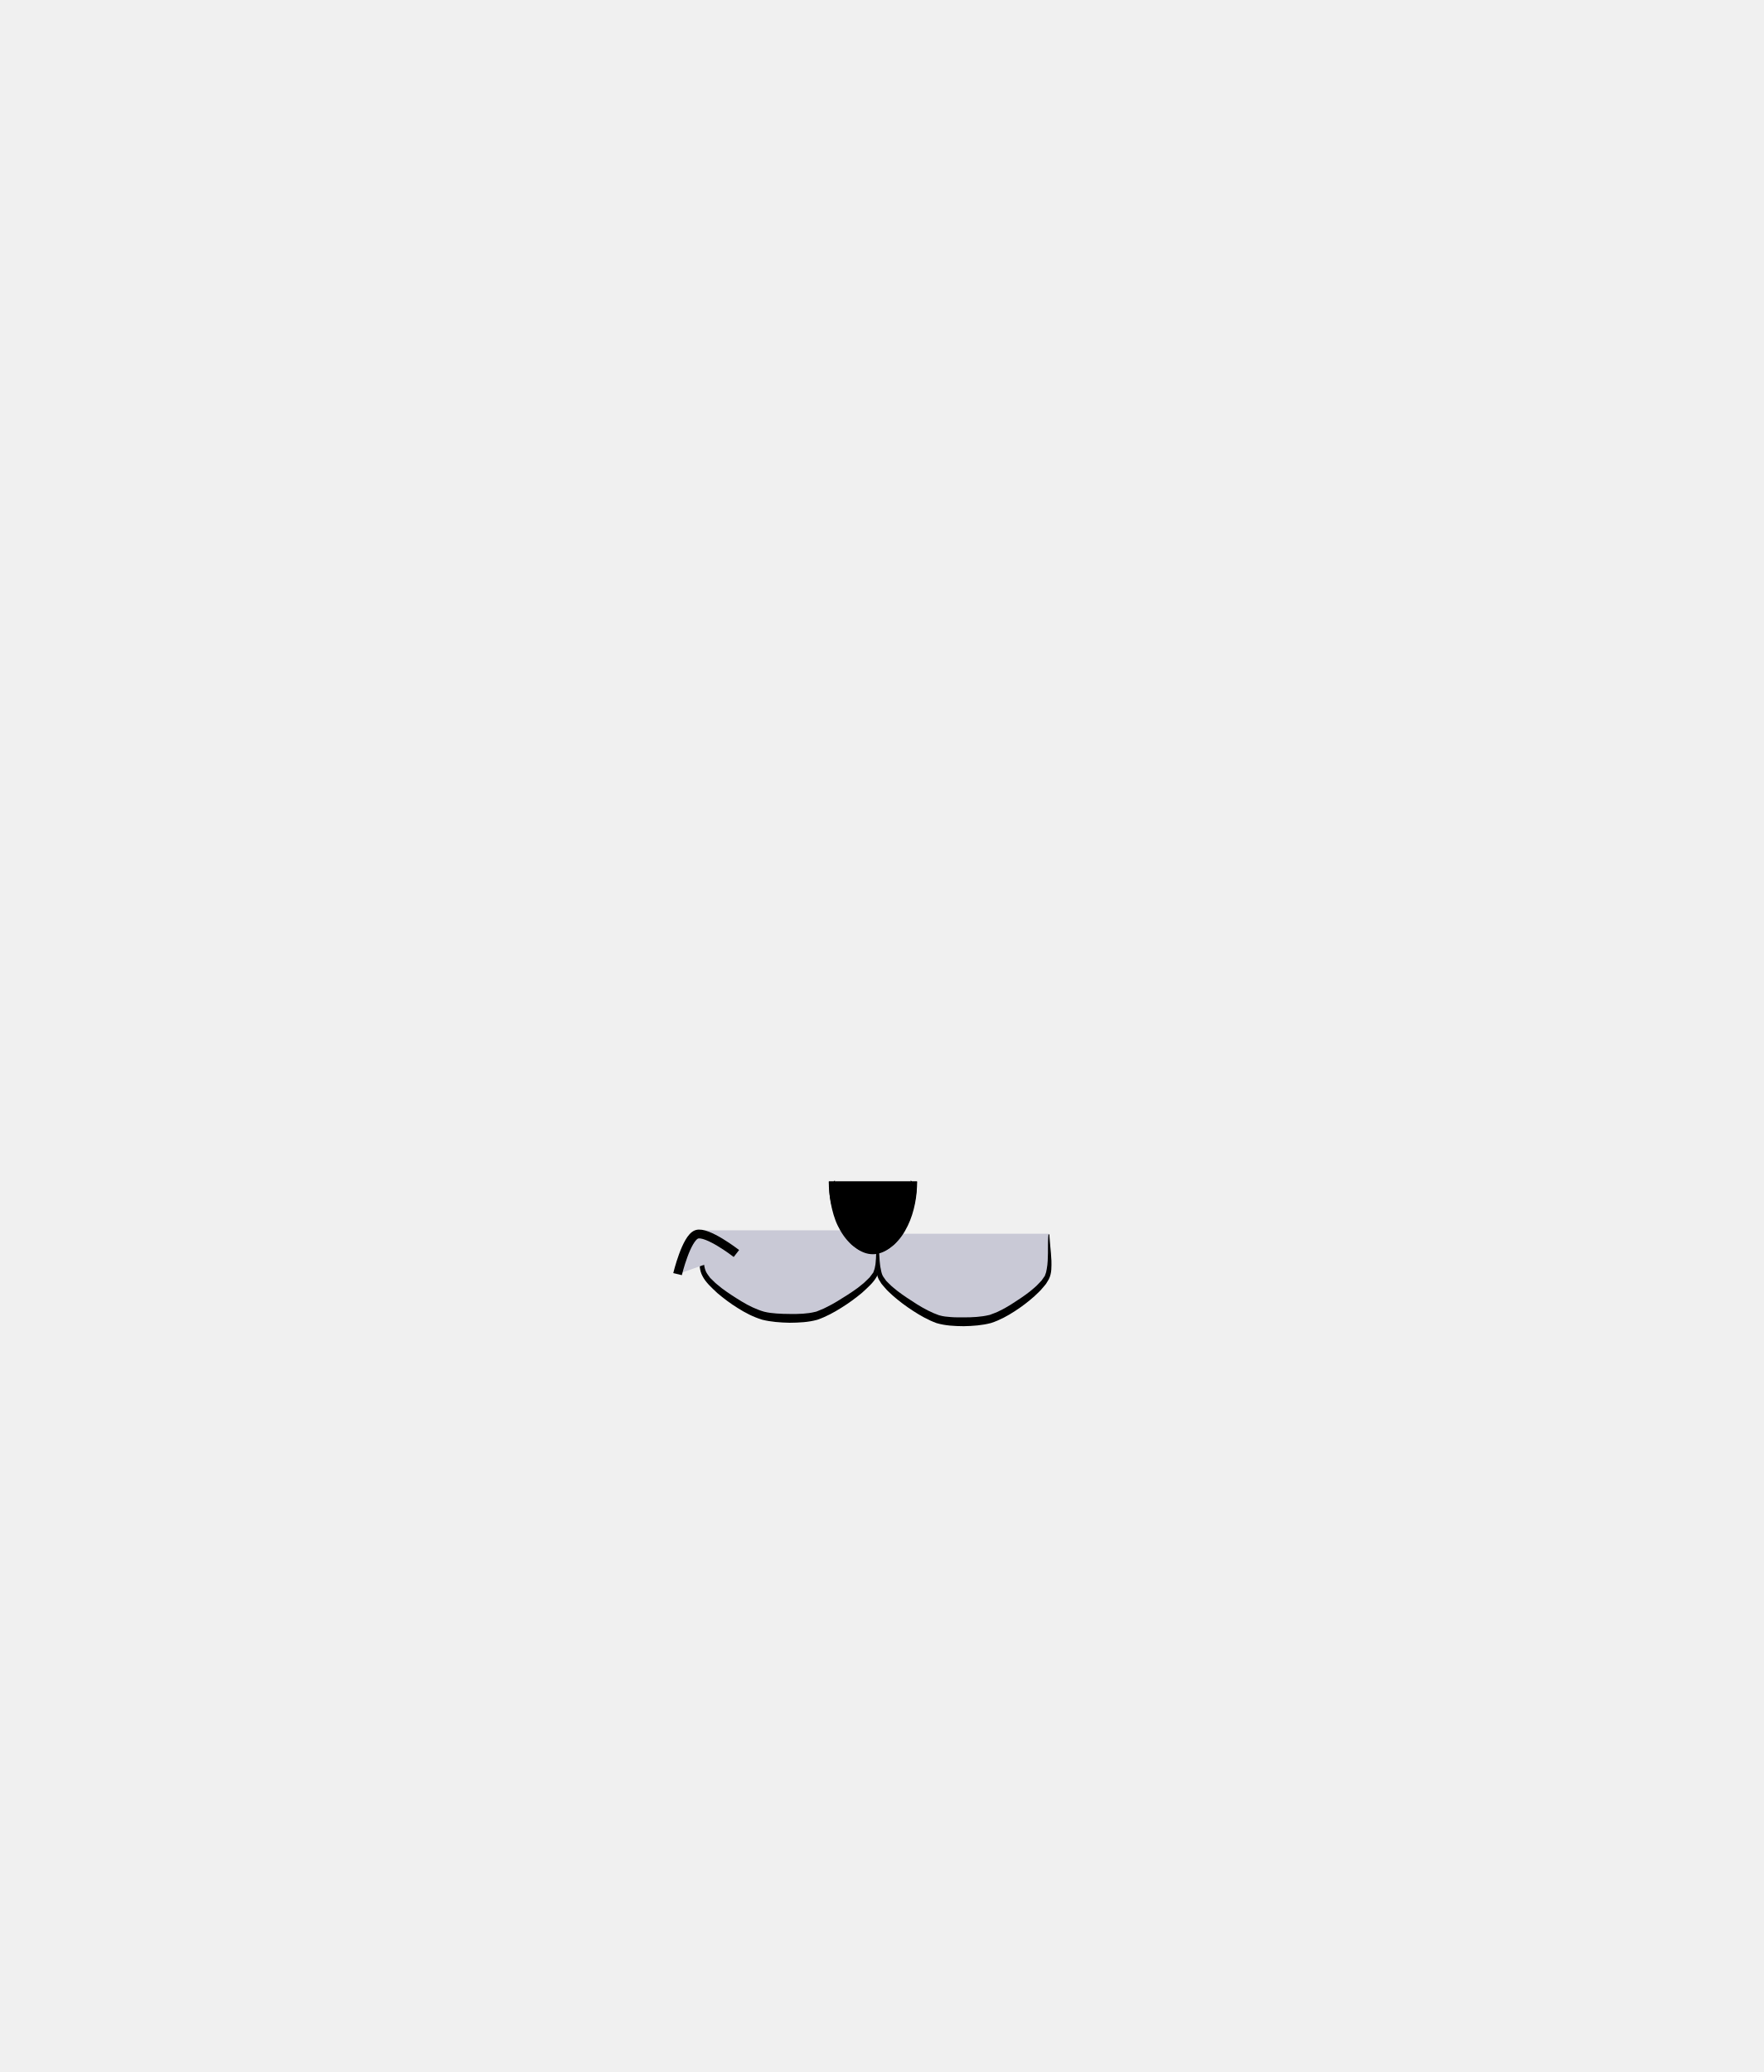
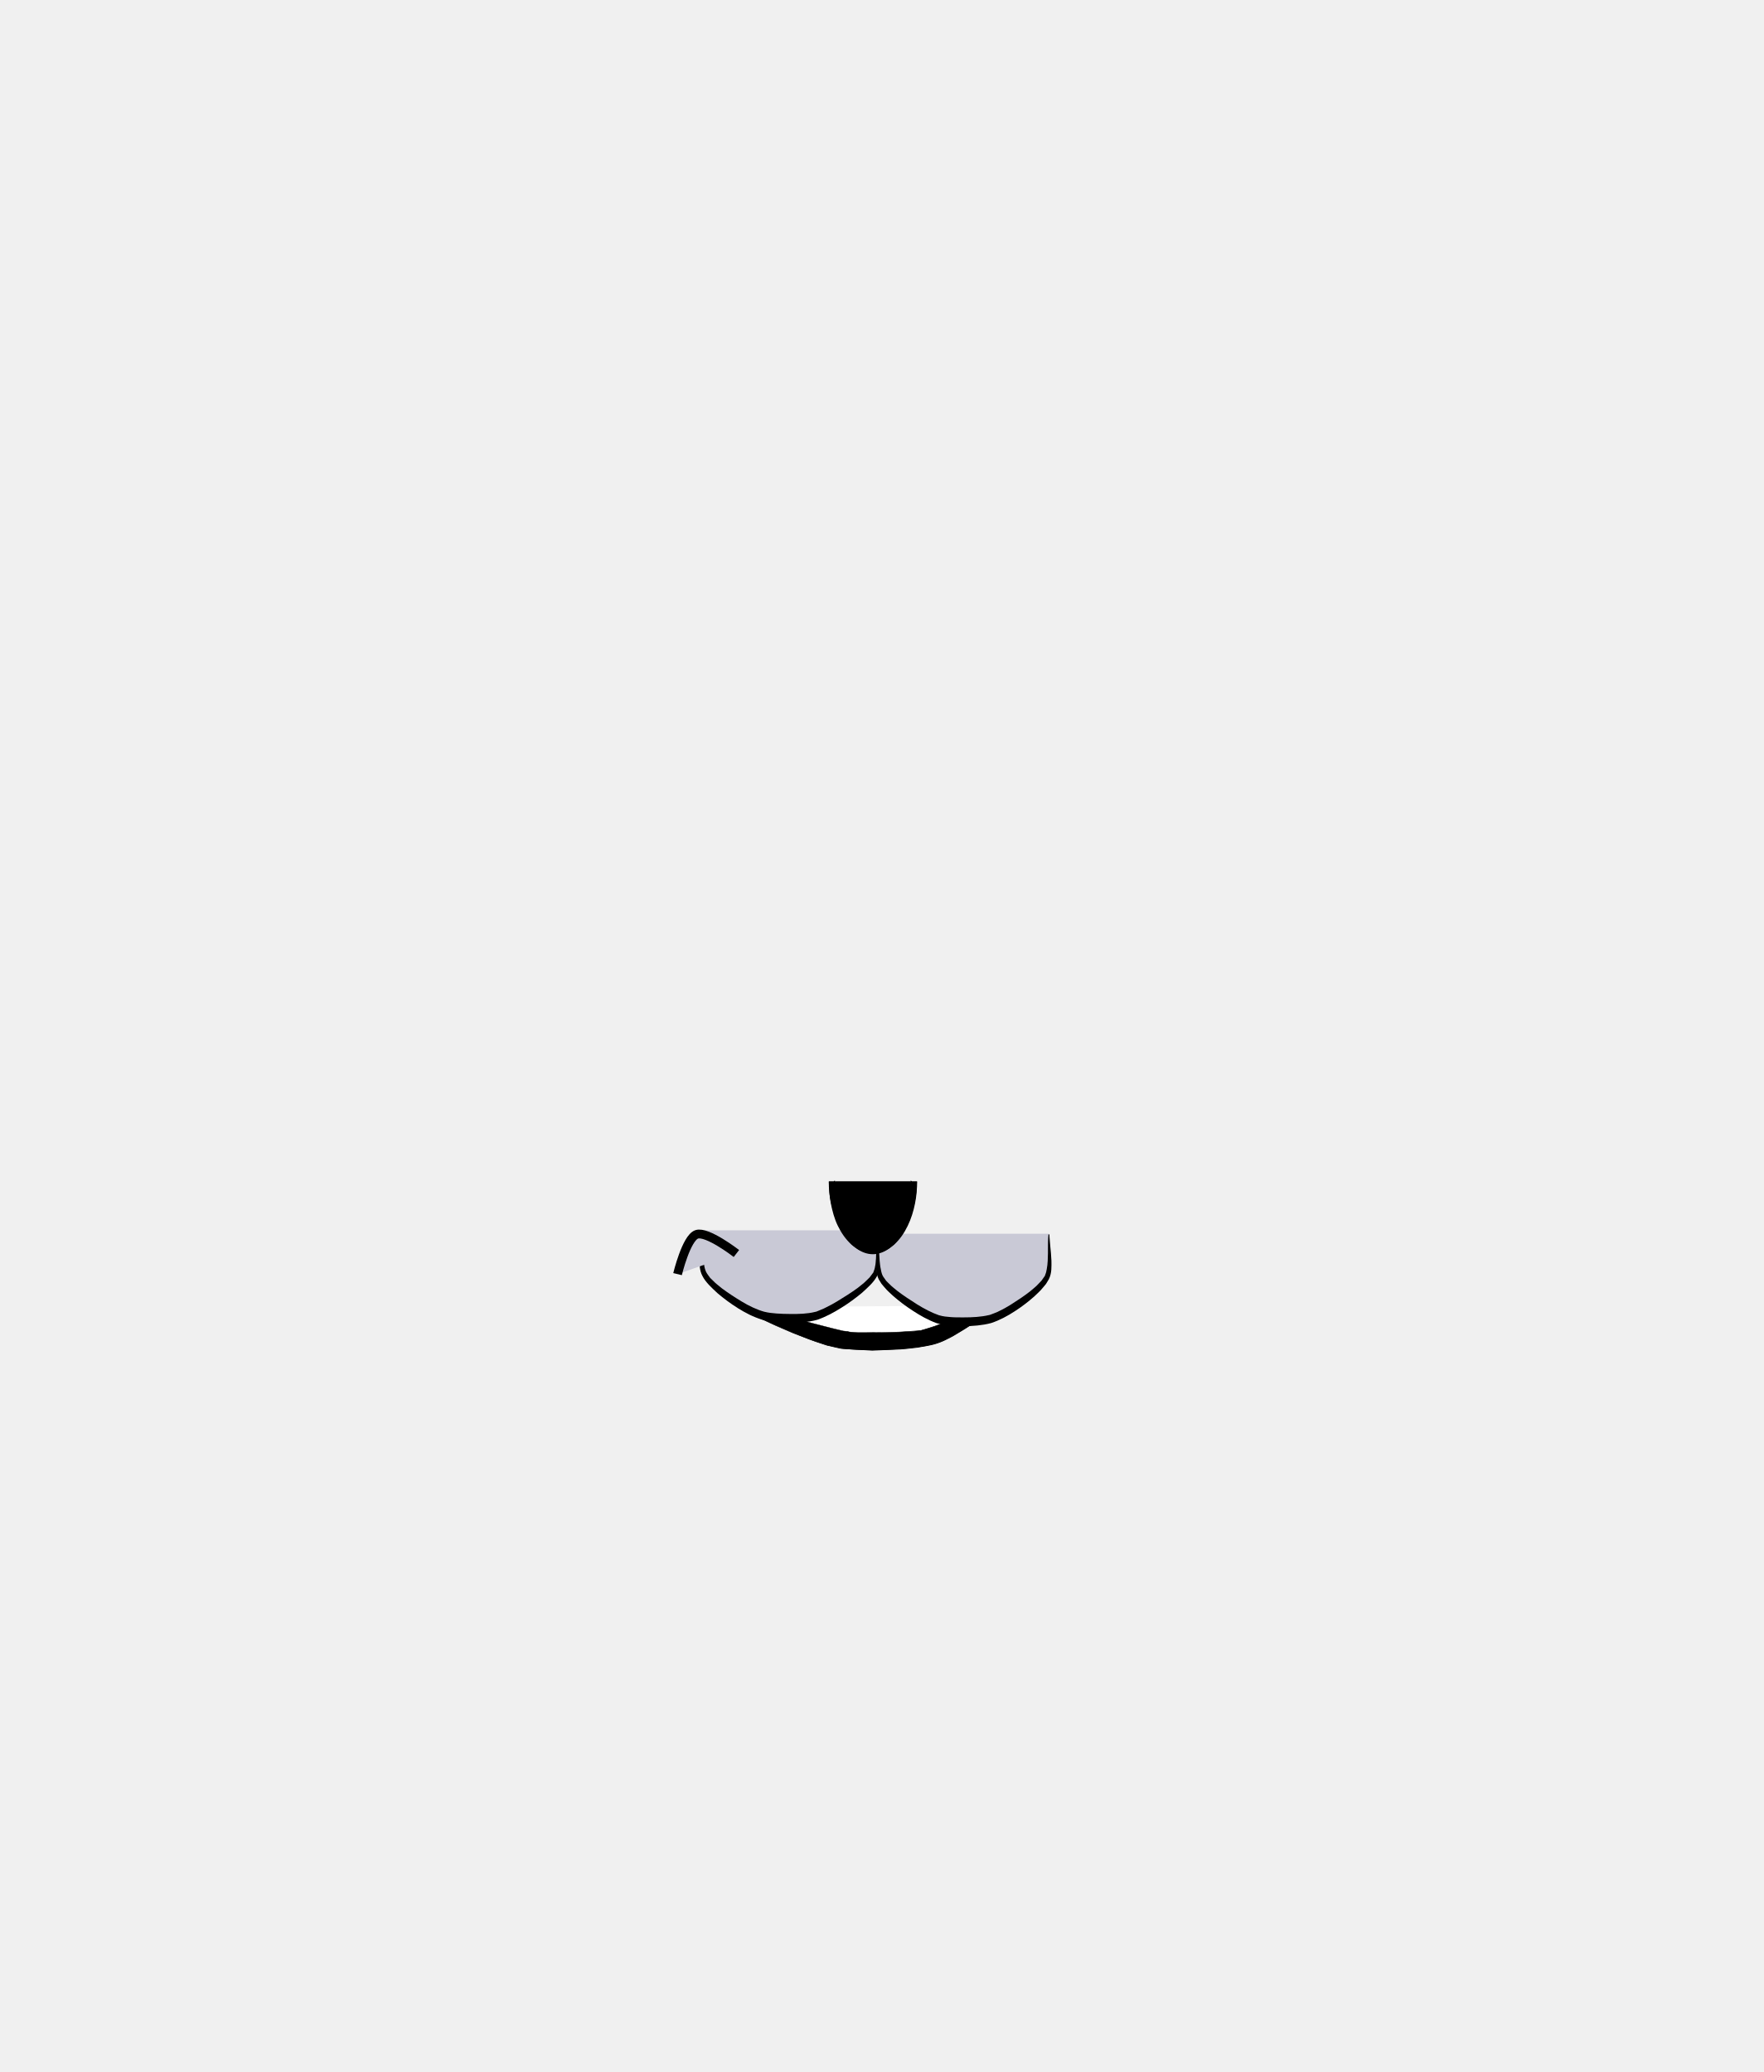
- <svg xmlns="http://www.w3.org/2000/svg" version="1.1" x="0px" y="0px" width="200px" height="235px" viewBox="0 0 200 235" enable-background="new 0 0 200 235" xml:space="preserve">
+ <svg xmlns="http://www.w3.org/2000/svg" version="1.1" id="Layer_1" x="0px" y="0px" width="200px" height="235px" viewBox="0 0 200 235" enable-background="new 0 0 200 235" xml:space="preserve">
  <g id="Ext">
</g>
  <g id="Guides">
</g>
  <g id="_x31_2_Col_Grid_1_" display="none" enable-background="new    ">
    <g id="Rectangle_xA0_Image_23_" display="inline" opacity="0.102">
	</g>
    <g id="Rectangle_xA0_Image_21_" display="inline" opacity="0.102">
	</g>
    <g id="Rectangle_xA0_Image_19_" display="inline" opacity="0.102">
	</g>
    <g id="Rectangle_xA0_Image_17_" display="inline" opacity="0.102">
	</g>
    <g id="Rectangle_xA0_Image_15_" display="inline" opacity="0.102">
	</g>
    <g id="Rectangle_xA0_Image_13_" display="inline" opacity="0.102">
	</g>
    <g id="Rectangle_xA0_Image_11_" display="inline" opacity="0.102">
	</g>
    <g id="Rectangle_xA0_Image_9_" display="inline" opacity="0.102">
	</g>
    <g id="Rectangle_xA0_Image_7_" display="inline" opacity="0.102">
	</g>
    <g id="Rectangle_xA0_Image_5_" display="inline" opacity="0.102">
	</g>
    <g id="Rectangle_xA0_Image_3_" display="inline" opacity="0.102">
	</g>
    <g id="Rectangle_xA0_Image_1_" display="inline" opacity="0.102">
	</g>
  </g>
  <g id="Bg">
</g>
  <g id="main">
    <g id="Progress">
	</g>
    <g id="Text">
	</g>
  </g>
  <g id="pane">
</g>
-   <g id="browserhead">
+   <g>
    <g>
      <g>
+         <path fill="#FFFFFF" d="M83.825,148.25c0,0,8.057,3.986,11.588,4.5c2.552,0.37,8.313,0.188,10.581-0.5     c2.335-0.707,6.96-4.188,6.96-4.188" />
+         <path d="M83.827,148.245c0,0,1.75,0.869,4.439,2.03c0.677,0.278,1.411,0.58,2.187,0.898c0.787,0.289,1.604,0.632,2.482,0.893     c0.863,0.302,1.785,0.522,2.729,0.675c0.956,0.11,1.928,0.151,2.905,0.149c0.975,0.011,1.952-0.018,2.91-0.077     c0.958-0.053,1.901-0.134,2.805-0.271c0.912-0.107,1.758-0.333,2.532-0.667c0.759-0.347,1.452-0.728,2.079-1.105     c1.254-0.754,2.266-1.439,2.964-1.931c0.695-0.496,1.093-0.78,1.093-0.78l0.006,0.008c0,0-0.394,0.288-1.084,0.793     c-0.692,0.5-1.696,1.196-2.944,1.967c-0.622,0.385-1.317,0.778-2.08,1.137c-0.763,0.345-1.645,0.566-2.552,0.673     c-0.907,0.136-1.853,0.215-2.813,0.266c-0.96,0.057-1.938,0.083-2.915,0.069c-0.976-0.002-1.959-0.048-2.912-0.161     c-0.951-0.156-1.875-0.383-2.739-0.688c-0.878-0.265-1.695-0.609-2.481-0.903c-0.775-0.323-1.507-0.628-2.184-0.91     c-2.684-1.176-4.43-2.053-4.43-2.053L83.827,148.245z" />
+       </g>
+       <g>
+         <path d="M83.965,148.18c0,0,0.613,0.1,1.599,0.297c0.982,0.2,2.357,0.498,3.876,0.896c0.77,0.193,1.606,0.388,2.417,0.634     c0.833,0.202,1.737,0.452,2.54,0.657c0.405,0.094,0.838,0.21,1.22,0.291c0.15,0.012,0.294,0.025,0.433,0.044l0.194,0.043     l0.094,0.022l0.049,0.014l0.006,0.001c0.052,0.008-0.449-0.058-0.229-0.028l0.025,0.002l0.051,0.004l0.836,0.071     c0.312,0.032,0.368,0.002,0.562,0.011c0.258,0.01,0.769-0.002,1.243-0.005c0.953,0.023,1.932-0.003,2.871-0.044     c0.869-0.068,1.864-0.081,2.319-0.152l0.185-0.016l0.049-0.003l0.023-0.001l0.014-0.001h0.005     c0.061-0.021-0.501,0.171-0.256,0.089l0.165-0.054c0.218-0.073,0.452-0.136,0.681-0.196c0.45-0.124,0.582-0.191,0.913-0.286     c0.28-0.063,0.666-0.27,1.012-0.379c0.365-0.125,0.714-0.254,1.047-0.388c1.339-0.518,2.551-0.954,3.433-1.245     c0.886-0.293,1.441-0.45,1.441-0.45l0.338,0.109c0,0-1.22,0.964-3.303,2.326c-0.516,0.345-1.105,0.699-1.771,1.074     c-0.733,0.373-1.351,0.756-2.451,1.004c-1.022,0.25-2.136,0.357-3.261,0.467c-1.131,0.082-2.289,0.141-3.454,0.144     c-1.142-0.002-2.403-0.057-3.463-0.194c-0.59-0.109-1.086-0.242-1.62-0.361c-0.482-0.146-0.934-0.305-1.39-0.452     c-0.909-0.299-1.691-0.64-2.477-0.938c-0.745-0.32-1.448-0.623-2.1-0.903c-2.555-1.144-4.154-1.959-4.154-1.959L83.965,148.18z" />
+         <path d="M83.964,148.175c0.983,0.172,1.965,0.362,2.935,0.602c0.972,0.229,1.949,0.437,2.917,0.683     c1.935,0.496,3.86,1.024,5.805,1.477l-0.003-0.001l0.434,0.044h0.002c0.113,0.025,0.226,0.048,0.338,0.079H96.39     c-0.06,0.079-0.164,0.003-0.244,0.012l-0.032-0.004l-0.007-0.001c0.006-0.013-0.019,0.028,0.023-0.027     c-0.031-0.029-0.009-0.008-0.014-0.015l0.016,0.003l0.063,0.006l0.129,0.011l0.515,0.043c0.34,0.04,0.688,0.032,1.031,0.029     l2.068-0.022c0.688-0.018,1.382-0.01,2.063-0.047l2.063-0.137l0.002-0.001l0.271-0.021h0.002h0.005l-0.01,0.002     c0.051,0.109,0.012,0.031,0.02,0.057l-0.009,0.004l-0.018,0.006l-0.036,0.012l-0.07,0.024l-0.143,0.049l-0.035,0.013     c0.001-0.001-0.008,0.003,0-0.001c-0.041-0.112-0.012-0.031-0.017-0.058l0.018-0.006l0.072-0.023l0.144-0.047l0.576-0.167     c0.383-0.118,0.768-0.233,1.145-0.363l2.249-0.839l2.257-0.821c0.748-0.288,1.519-0.519,2.281-0.757l0.012-0.004l0.012,0.004     l0.338,0.108l0.076,0.024l-0.063,0.045l-2.111,1.489c-0.697,0.504-1.406,0.997-2.153,1.425c-0.369,0.215-0.729,0.466-1.117,0.652     c-0.382,0.195-0.766,0.397-1.173,0.546c-0.402,0.156-0.823,0.274-1.247,0.353l-1.271,0.229c-0.854,0.094-1.717,0.216-2.576,0.229     l-2.579,0.108l-2.582-0.146c-0.422-0.041-0.872-0.008-1.286-0.136l-1.259-0.285l-0.003-0.001     c-0.874-0.275-1.741-0.574-2.591-0.915c-0.86-0.314-1.711-0.662-2.545-1.038c-0.846-0.352-1.667-0.762-2.495-1.15l-2.481-1.18     l-0.011-0.005l0.011-0.005L83.964,148.175z M83.965,148.185l-0.286,0.144l0-0.01l2.488,1.164c0.832,0.385,1.652,0.789,2.5,1.137     c0.839,0.372,1.685,0.712,2.547,1.021c0.853,0.337,1.718,0.629,2.593,0.9l-0.003-0.001l1.261,0.277     c0.417,0.126,0.842,0.087,1.275,0.127l2.572,0.137l2.579-0.105c0.863-0.012,1.707-0.132,2.563-0.225l1.271-0.228     c0.419-0.077,0.834-0.192,1.231-0.346c0.402-0.146,0.782-0.346,1.165-0.541c0.39-0.187,0.737-0.431,1.112-0.647     c0.748-0.428,1.452-0.917,2.151-1.42l2.109-1.483l0.012,0.069l-0.337-0.11l0.023,0.001c-0.767,0.238-1.531,0.464-2.279,0.751     l-2.259,0.817l-2.253,0.835c-0.381,0.131-0.764,0.244-1.146,0.362l-0.577,0.166l-0.143,0.045l-0.071,0.023l-0.018,0.006     c-0.011-0.024,0.013,0.06-0.034-0.052l0.011-0.005l0.036-0.013l0.142-0.049l0.071-0.023l0.036-0.013l0.018-0.006l0.009-0.003     l0.004-0.002l-0.005,0.002c0.043,0.112,0.012,0.031,0.021,0.057l0.001,0.002h-0.011h-0.005h0.002l-0.27,0.021l0.001-0.001     l-2.064,0.134c-0.694,0.036-1.38,0.027-2.07,0.043l-2.069,0.018c-0.346,0.003-0.688,0.01-1.034-0.031l-0.515-0.044l-0.128-0.011     l-0.066-0.008l-0.016-0.002c-0.008-0.007,0.012,0.015-0.022-0.016c0.039-0.056,0.01-0.016,0.021-0.028l0.009,0.002l0.032,0.004     c0.075,0.028,0.196-0.017,0.231,0.071h-0.002c-0.109-0.031-0.223-0.054-0.335-0.079h0.001l-0.431-0.044l-0.003-0.001     c-1.945-0.457-3.87-0.99-5.803-1.491c-0.966-0.248-1.943-0.459-2.915-0.689C85.926,148.552,84.949,148.358,83.965,148.185z" />
+       </g>
+     </g>
+     <g id="browserhead">
+       <g>
        <g>
-           <path fill="#C9C9D6" d="M79.615,139.539c0,1.25-0.539,3.818,0,5c0.761,1.672,4.463,4.324,6.627,5      c1.531,0.479,5.139,0.549,6.627,0c2.104-0.775,5.845-3.332,6.627-5c0.553-1.178,0-5,0-5" />
-           <path d="M79.665,139.541c0,0,0.067,0.525,0.06,1.459c-0.002,0.462-0.008,1.021,0.027,1.645c0.053,0.606,0.113,1.348,0.432,1.808      c0.114,0.158,0.227,0.335,0.35,0.487c0.127,0.124,0.256,0.249,0.389,0.377c0.23,0.256,0.615,0.522,0.927,0.794      c0.694,0.518,1.464,1.02,2.271,1.508c0.797,0.49,1.705,0.917,2.523,1.149c0.544,0.135,0.914,0.16,1.418,0.205      c0.492,0.043,0.994,0.044,1.495,0.052c0.987,0.019,2.038-0.021,2.85-0.23l0.153-0.036c-0.022,0.016,0.096-0.037,0.138-0.053      l0.356-0.146c0.248-0.094,0.468-0.195,0.664-0.303c0.41-0.196,0.826-0.428,1.236-0.676c0.811-0.493,1.59-0.985,2.291-1.498      c0.32-0.274,0.689-0.515,0.951-0.798c0.142-0.138,0.279-0.272,0.416-0.405c0.104-0.14,0.206-0.276,0.307-0.41l0.076-0.101      l0.019-0.024l0.01-0.013l0.005-0.007c0.023-0.059-0.027,0.074-0.021,0.057l0.024-0.068l0.095-0.27      c0.078-0.188,0.084-0.333,0.115-0.479c0.07-0.277,0.1-0.624,0.132-0.933c0.054-0.624,0.065-1.181,0.069-1.639      c0.003-0.921,0.006-1.447,0.006-1.447l0.098-0.014c0,0,0.08,0.521,0.164,1.438c0.04,0.459,0.081,1.017,0.087,1.66      c-0.015,0.63,0.025,1.41-0.358,2.122c-0.386,0.718-1.051,1.285-1.717,1.896c-0.699,0.577-1.467,1.149-2.309,1.669      c-0.836,0.529-1.741,1.024-2.729,1.366c-1.018,0.286-2.082,0.33-3.137,0.34c-1.049-0.021-2.123-0.096-3.131-0.35      c-1.006-0.31-1.922-0.785-2.755-1.316c-0.843-0.52-1.605-1.1-2.298-1.685c-0.654-0.611-1.326-1.214-1.689-1.915      c-0.404-0.723-0.345-1.495-0.348-2.127c0.025-0.643,0.084-1.199,0.13-1.656c0.1-0.912,0.108-1.438,0.109-1.438L79.665,139.541z" />
+           <g>
+             <path fill="#C9C9D6" d="M79.615,139.539c0,1.25-0.539,3.818,0,5c0.761,1.672,4.463,4.324,6.627,5       c1.531,0.479,5.139,0.549,6.627,0c2.104-0.775,5.845-3.332,6.627-5c0.553-1.178,0-5,0-5" />
+             <path d="M79.665,139.541c0,0,0.067,0.525,0.06,1.459c-0.002,0.462-0.008,1.021,0.027,1.645c0.053,0.606,0.113,1.35,0.432,1.81       c0.114,0.157,0.227,0.335,0.35,0.485c0.127,0.125,0.256,0.25,0.389,0.377c0.23,0.258,0.615,0.522,0.927,0.795       c0.694,0.519,1.464,1.021,2.271,1.509c0.797,0.489,1.705,0.917,2.523,1.147c0.544,0.135,0.914,0.16,1.418,0.205       c0.492,0.043,0.994,0.045,1.495,0.053c0.987,0.02,2.038-0.021,2.85-0.229l0.153-0.036c-0.022,0.018,0.096-0.035,0.138-0.053       l0.356-0.146c0.248-0.095,0.468-0.194,0.664-0.304c0.41-0.196,0.826-0.428,1.236-0.676c0.811-0.493,1.59-0.985,2.291-1.498       c0.32-0.274,0.689-0.515,0.951-0.798c0.142-0.139,0.279-0.271,0.416-0.405c0.104-0.14,0.206-0.276,0.307-0.409l0.076-0.102       l0.019-0.023l0.01-0.014l0.005-0.007c0.023-0.06-0.027,0.073-0.021,0.057l0.024-0.067l0.095-0.271       c0.078-0.188,0.084-0.333,0.115-0.479c0.07-0.275,0.1-0.623,0.132-0.933c0.054-0.624,0.065-1.181,0.069-1.639       c0.003-0.921,0.006-1.447,0.006-1.447l0.098-0.014c0,0,0.08,0.521,0.164,1.438c0.04,0.459,0.081,1.017,0.087,1.659       c-0.015,0.63,0.025,1.41-0.358,2.122c-0.386,0.719-1.051,1.285-1.717,1.896c-0.699,0.576-1.467,1.148-2.309,1.668       c-0.836,0.529-1.741,1.024-2.729,1.367c-1.018,0.285-2.082,0.33-3.137,0.34c-1.049-0.021-2.123-0.097-3.131-0.351       c-1.006-0.31-1.922-0.784-2.755-1.315c-0.843-0.521-1.605-1.101-2.298-1.686c-0.654-0.611-1.326-1.214-1.689-1.915       c-0.404-0.723-0.345-1.495-0.348-2.127c0.025-0.644,0.084-1.198,0.13-1.655c0.1-0.912,0.108-1.438,0.109-1.438L79.665,139.541z       " />
+           </g>
+           <g>
+             <path fill="#C9C9D6" d="M99.615,139.926c0,0-0.538,3.82,0,5c0.759,1.666,4.396,4.223,6.443,5c1.446,0.549,4.955,0.479,6.442,0       c2.104-0.678,5.703-3.328,6.442-5c0.525-1.184,0-3.75,0-5" />
+             <path d="M99.664,139.934c0,0,0.006,0.52,0.013,1.428c0.005,0.451,0.019,1,0.07,1.615c0.037,0.306,0.053,0.64,0.132,0.955       c0.053,0.332,0.136,0.64,0.266,0.846c0.111,0.158,0.227,0.322,0.343,0.488c0.124,0.14,0.257,0.248,0.382,0.377       c0.226,0.25,0.592,0.517,0.903,0.781c0.679,0.52,1.438,1.016,2.229,1.516c0.773,0.484,1.693,0.963,2.462,1.227       c0.548,0.158,0.859,0.17,1.354,0.214c0.479,0.04,0.973,0.032,1.464,0.033c0.974,0.005,2.002-0.058,2.836-0.256       c0.032-0.009,0.151-0.034,0.112-0.022l0.179-0.066l0.354-0.135c0.25-0.084,0.444-0.188,0.641-0.289       c0.393-0.182,0.799-0.422,1.197-0.664c0.782-0.496,1.541-0.994,2.209-1.521c0.312-0.275,0.66-0.525,0.91-0.812       c0.131-0.141,0.272-0.273,0.391-0.412c0.099-0.141,0.195-0.277,0.289-0.413c0.017-0.009,0.07-0.121,0.054-0.046l0.049-0.135       l0.097-0.267c0.064-0.179,0.053-0.298,0.1-0.444c0.06-0.291,0.091-0.637,0.107-0.938c0.035-0.615,0.028-1.131,0.028-1.585       c-0.004-0.913,0.063-1.403,0.063-1.403h0.1c0.001,0,0.009,0.477,0.104,1.379c0.043,0.45,0.104,0.98,0.127,1.614       c0,0.618,0.062,1.38-0.297,2.095c-0.102,0.17-0.207,0.34-0.312,0.516c-0.121,0.164-0.265,0.312-0.397,0.477       c-0.261,0.337-0.599,0.612-0.916,0.93c-0.668,0.596-1.414,1.174-2.233,1.7c-0.815,0.532-1.716,1.023-2.693,1.343       c-1.004,0.266-2.047,0.338-3.088,0.359c-1.032-0.008-2.104-0.059-3.088-0.352c-0.978-0.355-1.854-0.859-2.67-1.392       c-0.82-0.528-1.572-1.099-2.247-1.687c-0.321-0.312-0.663-0.582-0.931-0.918c-0.137-0.162-0.283-0.315-0.406-0.479       c-0.106-0.172-0.211-0.341-0.312-0.506c-0.347-0.738-0.295-1.48-0.313-2.107c0.009-0.635,0.048-1.186,0.087-1.638       c0.082-0.903,0.157-1.418,0.158-1.418L99.664,139.934z" />
+           </g>
+           <path fill="#C9C9D6" stroke="#000000" stroke-miterlimit="10" d="M76.832,144.506c0,0,0.988-4.092,2.168-4.506      c1.18-0.413,4.506,2.168,4.506,2.168" />
        </g>
        <g>
-           <path fill="#C9C9D6" d="M99.615,139.926c0,0-0.538,3.82,0,5c0.759,1.666,4.397,4.223,6.443,5c1.448,0.549,4.956,0.479,6.444,0      c2.104-0.678,5.703-3.328,6.444-5c0.524-1.184,0-3.75,0-5" />
-           <path d="M99.664,139.933c0,0,0.006,0.519,0.013,1.428c0.005,0.451,0.019,1,0.07,1.616c0.037,0.304,0.053,0.638,0.132,0.954      c0.053,0.333,0.136,0.64,0.266,0.846c0.111,0.159,0.227,0.322,0.343,0.488c0.124,0.139,0.257,0.249,0.382,0.378      c0.225,0.25,0.592,0.515,0.904,0.781c0.678,0.519,1.439,1.015,2.228,1.515c0.773,0.485,1.693,0.964,2.462,1.226      c0.547,0.158,0.859,0.17,1.355,0.214c0.479,0.04,0.972,0.032,1.463,0.033c0.974,0.005,2.002-0.056,2.836-0.256      c0.032-0.007,0.152-0.034,0.113-0.022l0.178-0.068l0.355-0.135c0.25-0.084,0.445-0.188,0.641-0.288      c0.392-0.181,0.798-0.422,1.197-0.664c0.783-0.497,1.541-0.994,2.209-1.522c0.312-0.276,0.66-0.526,0.909-0.813      c0.131-0.14,0.274-0.274,0.392-0.412c0.098-0.14,0.194-0.278,0.289-0.413c0.016-0.009,0.069-0.122,0.053-0.046l0.049-0.135      l0.096-0.266c0.065-0.178,0.053-0.298,0.099-0.445c0.06-0.29,0.091-0.636,0.108-0.937c0.036-0.615,0.029-1.13,0.029-1.585      c-0.004-0.913,0.063-1.403,0.063-1.403h0.1c0.001,0,0.009,0.477,0.104,1.379c0.043,0.45,0.102,0.98,0.127,1.614      c0,0.618,0.061,1.38-0.297,2.095c-0.102,0.17-0.207,0.339-0.312,0.515c-0.121,0.164-0.264,0.313-0.398,0.476      c-0.26,0.337-0.598,0.612-0.916,0.929c-0.667,0.596-1.414,1.174-2.234,1.701c-0.815,0.532-1.714,1.024-2.693,1.342      c-1.004,0.266-2.047,0.337-3.088,0.36c-1.032-0.008-2.103-0.058-3.088-0.35c-0.977-0.357-1.853-0.861-2.67-1.392      c-0.82-0.528-1.572-1.099-2.247-1.686c-0.321-0.312-0.663-0.582-0.931-0.919c-0.137-0.162-0.283-0.315-0.406-0.477      c-0.106-0.172-0.211-0.341-0.312-0.506c-0.347-0.738-0.295-1.482-0.313-2.108c0.009-0.634,0.048-1.185,0.087-1.637      c0.082-0.904,0.157-1.418,0.158-1.418L99.664,139.933z" />
+           <path d="M98.977,142.25c2.759,0,5-4.25,5-8.25h-10C93.977,138,96.215,142.25,98.977,142.25z" />
+           <path d="M98.975,142.066c0.215-0.032,0.443-0.021,0.646-0.09c0.208-0.051,0.412-0.109,0.605-0.209      c0.203-0.076,0.379-0.205,0.562-0.316c0.185-0.113,0.333-0.275,0.498-0.411c0.298-0.313,0.569-0.647,0.798-1.013      c0.229-0.364,0.402-0.76,0.561-1.156c0.307-0.801,0.498-1.637,0.59-2.479c0.097-0.845,0.103-1.689,0.039-2.525l0.703,0.703      c-0.834,0.08-1.666,0.103-2.5,0.146c-0.834,0.03-1.667,0.034-2.5,0.05c-0.834-0.02-1.666-0.018-2.5-0.054      c-0.834-0.043-1.666-0.067-2.5-0.147l0.698-0.697c-0.063,0.836-0.057,1.683,0.038,2.525c0.094,0.844,0.287,1.682,0.593,2.479      c0.157,0.396,0.331,0.793,0.562,1.155c0.229,0.365,0.5,0.697,0.798,1.013c0.165,0.136,0.315,0.297,0.498,0.41      c0.184,0.11,0.36,0.239,0.562,0.315c0.193,0.101,0.399,0.159,0.61,0.211C98.542,142.047,98.76,142.034,98.975,142.066z       M98.979,142.166c-0.221-0.027-0.451-0.012-0.666-0.077c-0.22-0.048-0.436-0.106-0.637-0.206      c-0.417-0.166-0.777-0.438-1.121-0.719c-0.324-0.307-0.623-0.637-0.879-0.999c-0.256-0.363-0.479-0.748-0.674-1.146      c-0.388-0.799-0.61-1.647-0.783-2.518C94.043,135.634,94,134.75,94,133.864V134h-0.023c3.334,0,6.666,0,10,0H104v-0.134      c0,0.886-0.064,1.77-0.242,2.638c-0.173,0.868-0.436,1.719-0.822,2.516c-0.193,0.397-0.41,0.782-0.666,1.146      c-0.256,0.361-0.551,0.693-0.875,1c-0.344,0.279-0.701,0.553-1.119,0.719c-0.201,0.1-0.417,0.158-0.638,0.206      C99.419,142.155,99.197,142.139,98.979,142.166z" />
        </g>
-         <path fill="#C9C9D6" stroke="#000000" stroke-miterlimit="10" d="M76.832,144.506c0,0,0.988-4.092,2.168-4.506     c1.18-0.413,4.506,2.168,4.506,2.168" />
-       </g>
-       <g>
-         <path d="M98.977,142.25c2.76,0,5-4.25,5-8.25h-10C93.977,138,96.215,142.25,98.977,142.25z" />
-         <path d="M98.975,142.066c0.215-0.032,0.443-0.021,0.646-0.089c0.208-0.05,0.412-0.11,0.605-0.21     c0.203-0.075,0.379-0.205,0.562-0.316c0.184-0.113,0.333-0.275,0.498-0.411c0.298-0.313,0.569-0.647,0.798-1.012     s0.403-0.76,0.56-1.157c0.306-0.8,0.498-1.637,0.591-2.479c0.095-0.843,0.101-1.689,0.038-2.525l0.703,0.703     c-0.834,0.081-1.666,0.103-2.5,0.147c-0.834,0.03-1.666,0.034-2.5,0.049c-0.834-0.019-1.666-0.017-2.5-0.053     c-0.834-0.043-1.666-0.069-2.5-0.148l0.698-0.698c-0.063,0.836-0.057,1.683,0.038,2.526c0.094,0.844,0.287,1.681,0.593,2.48     c0.157,0.396,0.331,0.793,0.562,1.156c0.229,0.365,0.5,0.698,0.798,1.012c0.165,0.136,0.315,0.297,0.498,0.41     c0.184,0.112,0.36,0.241,0.562,0.316c0.193,0.1,0.399,0.16,0.61,0.211C98.542,142.047,98.76,142.034,98.975,142.066z      M98.979,142.166c-0.221-0.028-0.451-0.012-0.666-0.077c-0.22-0.048-0.436-0.107-0.637-0.206     c-0.417-0.166-0.777-0.438-1.121-0.719c-0.324-0.306-0.623-0.636-0.879-0.999s-0.479-0.748-0.674-1.146     c-0.388-0.798-0.61-1.647-0.783-2.516c-0.176-0.868-0.219-1.752-0.219-2.638V134h-0.023c3.334,0,6.666,0,10,0H104v-0.134     c0,0.886-0.065,1.77-0.242,2.638c-0.173,0.868-0.436,1.718-0.822,2.515c-0.195,0.398-0.41,0.783-0.666,1.146     c-0.256,0.363-0.551,0.694-0.875,1c-0.344,0.281-0.702,0.553-1.119,0.719c-0.201,0.099-0.417,0.158-0.638,0.206     C99.419,142.155,99.197,142.138,98.979,142.166z" />
      </g>
    </g>
  </g>
</svg>
